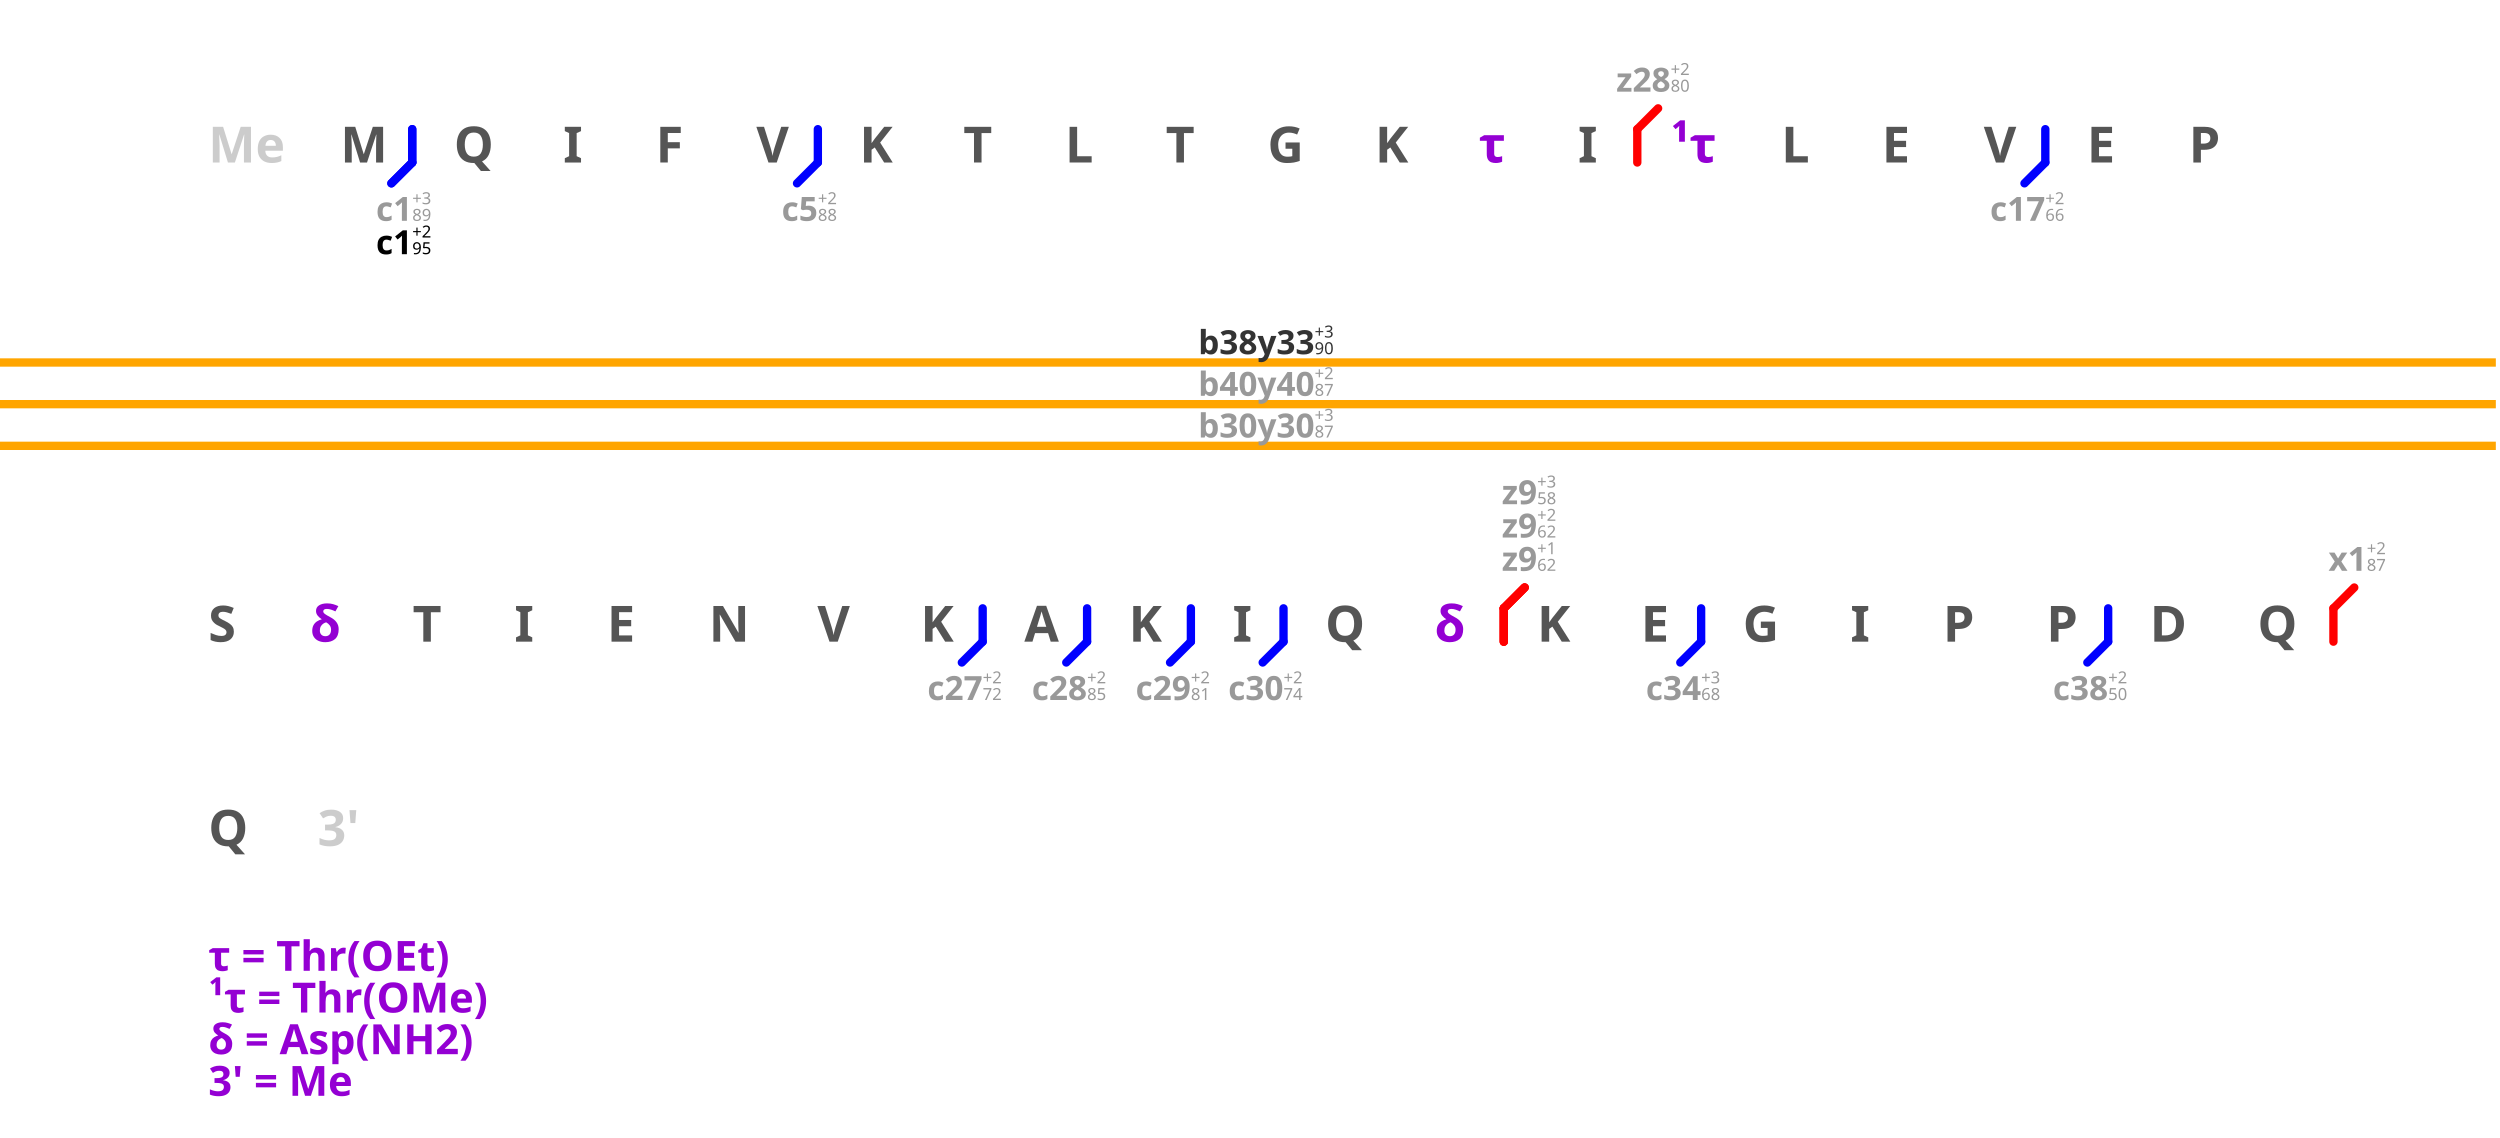
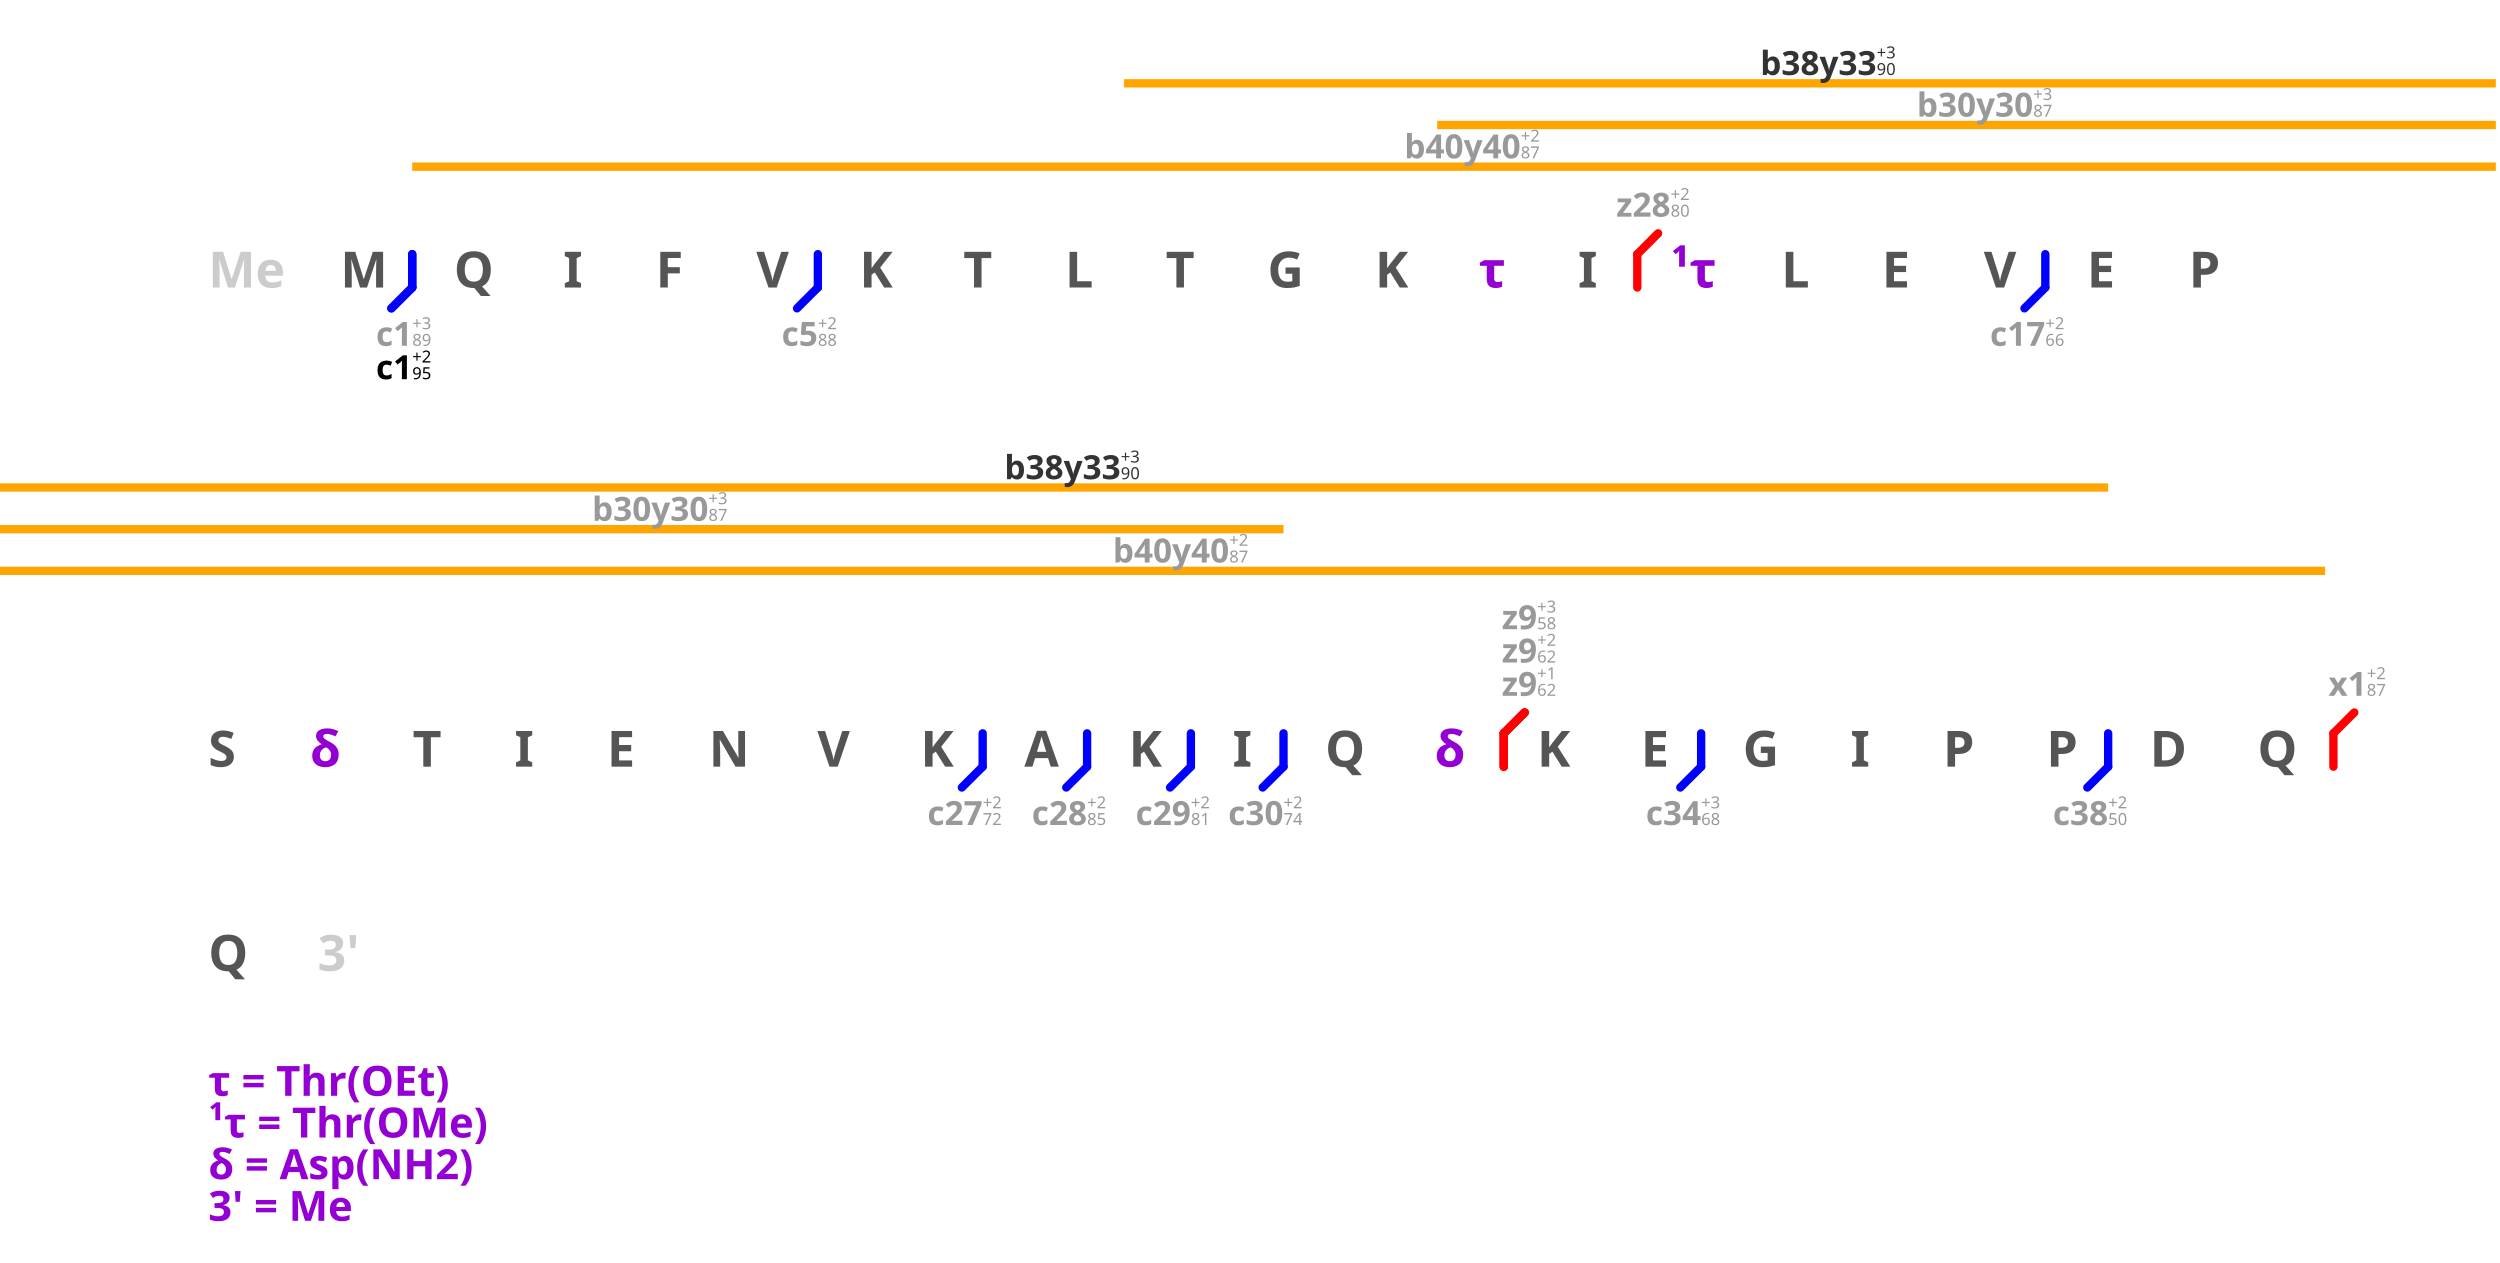
- <svg xmlns="http://www.w3.org/2000/svg" xmlns:ns1="http://svgjs.com/svgjs" version="1.1" width="600" height="273">
+ <svg xmlns="http://www.w3.org/2000/svg" xmlns:ns1="http://svgjs.com/svgjs" version="1.1" width="600" height="303">
  <style>
    .highlight {
        stroke: yellow;
        stroke-width: 5px;
        fill: red;
    }
    .highlightText {
        fill: red;
    }
    </style>
-   <text font-family="Verdana" font-size="12" font-weight="bold" fill="#cccccc" x="50" y="39" id="residue-undefined" ns1:data="{&quot;leading&quot;:&quot;1.3&quot;}">Me</text>
-   <text font-family="Verdana" font-size="12" font-weight="bold" fill="#555555" x="108.934" y="39" id="residue-2" ns1:data="{&quot;leading&quot;:&quot;1.3&quot;}">Q</text>
-   <text font-family="Verdana" font-size="12" font-weight="bold" fill="#555555" x="135.164" y="39" id="residue-3" ns1:data="{&quot;leading&quot;:&quot;1.3&quot;}">I</text>
-   <text font-family="Verdana" font-size="12" font-weight="bold" fill="#555555" x="157.395" y="39" id="residue-4" ns1:data="{&quot;leading&quot;:&quot;1.3&quot;}">F</text>
-   <text font-family="Verdana" font-size="12" font-weight="bold" fill="#555555" x="181.523" y="39" id="residue-5" ns1:data="{&quot;leading&quot;:&quot;1.3&quot;}">V</text>
-   <text font-family="Verdana" font-size="12" font-weight="bold" fill="#555555" x="206.285" y="39" id="residue-6" ns1:data="{&quot;leading&quot;:&quot;1.3&quot;}">K</text>
-   <text font-family="Verdana" font-size="12" font-weight="bold" fill="#555555" x="231.195" y="39" id="residue-7" ns1:data="{&quot;leading&quot;:&quot;1.3&quot;}">T</text>
-   <text font-family="Verdana" font-size="12" font-weight="bold" fill="#555555" x="255.621" y="39" id="residue-8" ns1:data="{&quot;leading&quot;:&quot;1.3&quot;}">L</text>
-   <text font-family="Verdana" font-size="12" font-weight="bold" fill="#555555" x="279.773" y="39" id="residue-9" ns1:data="{&quot;leading&quot;:&quot;1.3&quot;}">T</text>
-   <text font-family="Verdana" font-size="12" font-weight="bold" fill="#555555" x="304.199" y="39" id="residue-10" ns1:data="{&quot;leading&quot;:&quot;1.3&quot;}">G</text>
-   <text font-family="Verdana" font-size="12" font-weight="bold" fill="#555555" x="330.023" y="39" id="residue-11" ns1:data="{&quot;leading&quot;:&quot;1.3&quot;}">K</text>
-   <text font-family="Verdana" font-size="12" font-weight="bold" fill="darkviolet" x="354.934" y="39" id="residue-12" ns1:data="{&quot;leading&quot;:&quot;1.3&quot;}">τ</text>
-   <text font-family="Verdana" font-size="12" font-weight="bold" fill="#555555" x="378.719" y="39" id="residue-13" ns1:data="{&quot;leading&quot;:&quot;1.3&quot;}">I</text>
-   <text font-family="Verdana" font-size="12" font-weight="bold" fill="darkviolet" x="400.949" y="39" id="residue-14" ns1:data="{&quot;leading&quot;:&quot;1.3&quot;}">¹τ</text>
-   <text font-family="Verdana" font-size="12" font-weight="bold" fill="#555555" x="427.512" y="39" id="residue-15" ns1:data="{&quot;leading&quot;:&quot;1.3&quot;}">L</text>
-   <text font-family="Verdana" font-size="12" font-weight="bold" fill="#555555" x="451.664" y="39" id="residue-16" ns1:data="{&quot;leading&quot;:&quot;1.3&quot;}">E</text>
-   <text font-family="Verdana" font-size="12" font-weight="bold" fill="#555555" x="476.113" y="39" id="residue-17" ns1:data="{&quot;leading&quot;:&quot;1.3&quot;}">V</text>
-   <text font-family="Verdana" font-size="12" font-weight="bold" fill="#555555" x="500.875" y="39" id="residue-18" ns1:data="{&quot;leading&quot;:&quot;1.3&quot;}">E</text>
-   <text font-family="Verdana" font-size="12" font-weight="bold" fill="#555555" x="525.324" y="39" id="residue-19" ns1:data="{&quot;leading&quot;:&quot;1.3&quot;}">P</text>
-   <text font-family="Verdana" font-size="12" font-weight="bold" fill="#555555" x="81.711" y="39" id="residue-1" ns1:data="{&quot;leading&quot;:&quot;1.3&quot;}">M</text>
-   <line x1="196.285" y1="39" x2="196.285" y2="31" stroke-linecap="round" stroke-width="2" stroke="blue" />
-   <line x1="196.285" y1="39" x2="191.285" y2="44" stroke-linecap="round" stroke-width="2" stroke="blue" />
-   <text fill="#999999" font-family="Verdana" font-weight="bold" font-size="8" text-anchor="end" x="196.285" y="53" ns1:data="{&quot;leading&quot;:&quot;1.3&quot;}">c5</text>
-   <text fill="#999999" font-family="Verdana" font-size="4" x="196.285" y="49" ns1:data="{&quot;leading&quot;:&quot;1.3&quot;}">+2</text>
-   <text fill="#999999" font-family="Verdana" font-size="4" x="196.285" y="53" ns1:data="{&quot;leading&quot;:&quot;1.3&quot;}">88</text>
-   <line x1="392.949" y1="39" x2="392.949" y2="31" stroke-linecap="round" stroke-width="2" stroke="red" />
-   <line x1="392.949" y1="31" x2="397.949" y2="26" stroke-linecap="round" stroke-width="2" stroke="red" />
-   <text fill="#999999" font-family="Verdana" font-weight="bold" font-size="8" text-anchor="end" x="400.949" y="22" ns1:data="{&quot;leading&quot;:&quot;1.3&quot;}">z28</text>
-   <text fill="#999999" font-family="Verdana" font-size="4" x="400.949" y="18" ns1:data="{&quot;leading&quot;:&quot;1.3&quot;}">+2</text>
-   <text fill="#999999" font-family="Verdana" font-size="4" x="400.949" y="22" ns1:data="{&quot;leading&quot;:&quot;1.3&quot;}">80</text>
-   <line x1="490.875" y1="39" x2="490.875" y2="31" stroke-linecap="round" stroke-width="2" stroke="blue" />
-   <line x1="490.875" y1="39" x2="485.875" y2="44" stroke-linecap="round" stroke-width="2" stroke="blue" />
-   <text fill="#999999" font-family="Verdana" font-weight="bold" font-size="8" text-anchor="end" x="490.875" y="53" ns1:data="{&quot;leading&quot;:&quot;1.3&quot;}">c17</text>
-   <text fill="#999999" font-family="Verdana" font-size="4" x="490.875" y="49" ns1:data="{&quot;leading&quot;:&quot;1.3&quot;}">+2</text>
-   <text fill="#999999" font-family="Verdana" font-size="4" x="490.875" y="53" ns1:data="{&quot;leading&quot;:&quot;1.3&quot;}">66</text>
-   <line x1="98.934" y1="39" x2="98.934" y2="31" stroke-linecap="round" stroke-width="2" stroke="blue" />
-   <line x1="98.934" y1="39" x2="93.934" y2="44" stroke-linecap="round" stroke-width="2" stroke="blue" />
-   <text fill="#999999" font-family="Verdana" font-weight="bold" font-size="8" text-anchor="end" x="98.934" y="53" ns1:data="{&quot;leading&quot;:&quot;1.3&quot;}">c1</text>
-   <text fill="#999999" font-family="Verdana" font-size="4" x="98.934" y="49" ns1:data="{&quot;leading&quot;:&quot;1.3&quot;}">+3</text>
-   <text fill="#999999" font-family="Verdana" font-size="4" x="98.934" y="53" ns1:data="{&quot;leading&quot;:&quot;1.3&quot;}">89</text>
-   <line x1="98.934" y1="39" x2="98.934" y2="31" stroke-linecap="round" stroke-width="2" stroke="blue" />
-   <line x1="98.934" y1="39" x2="93.934" y2="44" stroke-linecap="round" stroke-width="2" stroke="blue" />
-   <text fill="black" font-family="Verdana" font-weight="bold" font-size="8" text-anchor="end" x="98.934" y="61" ns1:data="{&quot;leading&quot;:&quot;1.3&quot;}">c1</text>
-   <text fill="black" font-family="Verdana" font-size="4" x="98.934" y="57" ns1:data="{&quot;leading&quot;:&quot;1.3&quot;}">+2</text>
-   <text fill="black" font-family="Verdana" font-size="4" x="98.934" y="61" ns1:data="{&quot;leading&quot;:&quot;1.3&quot;}">95</text>
-   <line x1="0" y1="87" x2="599" y2="87" id="line9-38" stroke-width="2" stroke="orange" />
-   <text fill="#333333" font-family="Verdana" font-weight="bold" font-size="8" text-anchor="end" x="315.5" y="85" ns1:data="{&quot;leading&quot;:&quot;1.3&quot;}">b38y33</text>
-   <text fill="#333333" font-family="Verdana" font-size="4" x="315.5" y="81" ns1:data="{&quot;leading&quot;:&quot;1.3&quot;}">+3</text>
-   <text fill="#333333" font-family="Verdana" font-size="4" x="315.5" y="85" ns1:data="{&quot;leading&quot;:&quot;1.3&quot;}">90</text>
-   <line x1="0" y1="97" x2="599" y2="97" id="line2-40" stroke-width="2" stroke="orange" />
-   <text fill="#999999" font-family="Verdana" font-weight="bold" font-size="8" text-anchor="end" x="315.5" y="95" ns1:data="{&quot;leading&quot;:&quot;1.3&quot;}">b40y40</text>
-   <text fill="#999999" font-family="Verdana" font-size="4" x="315.5" y="91" ns1:data="{&quot;leading&quot;:&quot;1.3&quot;}">+2</text>
-   <text fill="#999999" font-family="Verdana" font-size="4" x="315.5" y="95" ns1:data="{&quot;leading&quot;:&quot;1.3&quot;}">87</text>
-   <line x1="0" y1="107" x2="599" y2="107" id="line12-30" stroke-width="2" stroke="orange" />
-   <text fill="#999999" font-family="Verdana" font-weight="bold" font-size="8" text-anchor="end" x="315.5" y="105" ns1:data="{&quot;leading&quot;:&quot;1.3&quot;}">b30y30</text>
-   <text fill="#999999" font-family="Verdana" font-size="4" x="315.5" y="101" ns1:data="{&quot;leading&quot;:&quot;1.3&quot;}">+3</text>
-   <text fill="#999999" font-family="Verdana" font-size="4" x="315.5" y="105" ns1:data="{&quot;leading&quot;:&quot;1.3&quot;}">87</text>
-   <text font-family="Verdana" font-size="12" font-weight="bold" fill="#555555" x="50" y="154" id="residue-20" ns1:data="{&quot;leading&quot;:&quot;1.3&quot;}">S</text>
-   <text font-family="Verdana" font-size="12" font-weight="bold" fill="#555555" x="99.031" y="154" id="residue-22" ns1:data="{&quot;leading&quot;:&quot;1.3&quot;}">T</text>
-   <text font-family="Verdana" font-size="12" font-weight="bold" fill="#555555" x="123.457" y="154" id="residue-23" ns1:data="{&quot;leading&quot;:&quot;1.3&quot;}">I</text>
-   <text font-family="Verdana" font-size="12" font-weight="bold" fill="#555555" x="145.688" y="154" id="residue-24" ns1:data="{&quot;leading&quot;:&quot;1.3&quot;}">E</text>
-   <text font-family="Verdana" font-size="12" font-weight="bold" fill="#555555" x="170.137" y="154" id="residue-25" ns1:data="{&quot;leading&quot;:&quot;1.3&quot;}">N</text>
-   <text font-family="Verdana" font-size="12" font-weight="bold" fill="#555555" x="196.168" y="154" id="residue-26" ns1:data="{&quot;leading&quot;:&quot;1.3&quot;}">V</text>
-   <text font-family="Verdana" font-size="12" font-weight="bold" fill="#555555" x="220.93" y="154" id="residue-27" ns1:data="{&quot;leading&quot;:&quot;1.3&quot;}">K</text>
-   <text font-family="Verdana" font-size="12" font-weight="bold" fill="#555555" x="245.84" y="154" id="residue-28" ns1:data="{&quot;leading&quot;:&quot;1.3&quot;}">A</text>
-   <text font-family="Verdana" font-size="12" font-weight="bold" fill="#555555" x="270.902" y="154" id="residue-29" ns1:data="{&quot;leading&quot;:&quot;1.3&quot;}">K</text>
-   <text font-family="Verdana" font-size="12" font-weight="bold" fill="#555555" x="295.812" y="154" id="residue-30" ns1:data="{&quot;leading&quot;:&quot;1.3&quot;}">I</text>
-   <text font-family="Verdana" font-size="12" font-weight="bold" fill="#555555" x="318.043" y="154" id="residue-31" ns1:data="{&quot;leading&quot;:&quot;1.3&quot;}">Q</text>
-   <text font-family="Verdana" font-size="12" font-weight="bold" fill="darkviolet" x="344.273" y="154" id="residue-32" ns1:data="{&quot;leading&quot;:&quot;1.3&quot;}">δ</text>
-   <text font-family="Verdana" font-size="12" font-weight="bold" fill="#555555" x="368.914" y="154" id="residue-33" ns1:data="{&quot;leading&quot;:&quot;1.3&quot;}">K</text>
-   <text font-family="Verdana" font-size="12" font-weight="bold" fill="#555555" x="393.824" y="154" id="residue-34" ns1:data="{&quot;leading&quot;:&quot;1.3&quot;}">E</text>
-   <text font-family="Verdana" font-size="12" font-weight="bold" fill="#555555" x="418.273" y="154" id="residue-35" ns1:data="{&quot;leading&quot;:&quot;1.3&quot;}">G</text>
-   <text font-family="Verdana" font-size="12" font-weight="bold" fill="#555555" x="444.098" y="154" id="residue-36" ns1:data="{&quot;leading&quot;:&quot;1.3&quot;}">I</text>
-   <text font-family="Verdana" font-size="12" font-weight="bold" fill="#555555" x="466.328" y="154" id="residue-37" ns1:data="{&quot;leading&quot;:&quot;1.3&quot;}">P</text>
-   <text font-family="Verdana" font-size="12" font-weight="bold" fill="#555555" x="491.145" y="154" id="residue-38" ns1:data="{&quot;leading&quot;:&quot;1.3&quot;}">P</text>
-   <text font-family="Verdana" font-size="12" font-weight="bold" fill="#555555" x="515.961" y="154" id="residue-39" ns1:data="{&quot;leading&quot;:&quot;1.3&quot;}">D</text>
-   <text font-family="Verdana" font-size="12" font-weight="bold" fill="#555555" x="541.793" y="154" id="residue-40" ns1:data="{&quot;leading&quot;:&quot;1.3&quot;}">Q</text>
-   <text font-family="Verdana" font-size="12" font-weight="bold" fill="darkviolet" x="74.391" y="154" id="residue-21" ns1:data="{&quot;leading&quot;:&quot;1.3&quot;}">δ</text>
-   <line x1="235.84" y1="154" x2="235.84" y2="146" stroke-linecap="round" stroke-width="2" stroke="blue" />
-   <line x1="235.84" y1="154" x2="230.84" y2="159" stroke-linecap="round" stroke-width="2" stroke="blue" />
-   <text fill="#999999" font-family="Verdana" font-weight="bold" font-size="8" text-anchor="end" x="235.84" y="168" ns1:data="{&quot;leading&quot;:&quot;1.3&quot;}">c27</text>
-   <text fill="#999999" font-family="Verdana" font-size="4" x="235.84" y="164" ns1:data="{&quot;leading&quot;:&quot;1.3&quot;}">+2</text>
-   <text fill="#999999" font-family="Verdana" font-size="4" x="235.84" y="168" ns1:data="{&quot;leading&quot;:&quot;1.3&quot;}">72</text>
-   <line x1="260.902" y1="154" x2="260.902" y2="146" stroke-linecap="round" stroke-width="2" stroke="blue" />
-   <line x1="260.902" y1="154" x2="255.902" y2="159" stroke-linecap="round" stroke-width="2" stroke="blue" />
-   <text fill="#999999" font-family="Verdana" font-weight="bold" font-size="8" text-anchor="end" x="260.902" y="168" ns1:data="{&quot;leading&quot;:&quot;1.3&quot;}">c28</text>
-   <text fill="#999999" font-family="Verdana" font-size="4" x="260.902" y="164" ns1:data="{&quot;leading&quot;:&quot;1.3&quot;}">+2</text>
-   <text fill="#999999" font-family="Verdana" font-size="4" x="260.902" y="168" ns1:data="{&quot;leading&quot;:&quot;1.3&quot;}">85</text>
-   <line x1="285.812" y1="154" x2="285.812" y2="146" stroke-linecap="round" stroke-width="2" stroke="blue" />
-   <line x1="285.812" y1="154" x2="280.812" y2="159" stroke-linecap="round" stroke-width="2" stroke="blue" />
-   <text fill="#999999" font-family="Verdana" font-weight="bold" font-size="8" text-anchor="end" x="285.812" y="168" ns1:data="{&quot;leading&quot;:&quot;1.3&quot;}">c29</text>
-   <text fill="#999999" font-family="Verdana" font-size="4" x="285.812" y="164" ns1:data="{&quot;leading&quot;:&quot;1.3&quot;}">+2</text>
-   <text fill="#999999" font-family="Verdana" font-size="4" x="285.812" y="168" ns1:data="{&quot;leading&quot;:&quot;1.3&quot;}">81</text>
-   <line x1="308.043" y1="154" x2="308.043" y2="146" stroke-linecap="round" stroke-width="2" stroke="blue" />
-   <line x1="308.043" y1="154" x2="303.043" y2="159" stroke-linecap="round" stroke-width="2" stroke="blue" />
-   <text fill="#999999" font-family="Verdana" font-weight="bold" font-size="8" text-anchor="end" x="308.043" y="168" ns1:data="{&quot;leading&quot;:&quot;1.3&quot;}">c30</text>
-   <text fill="#999999" font-family="Verdana" font-size="4" x="308.043" y="164" ns1:data="{&quot;leading&quot;:&quot;1.3&quot;}">+2</text>
-   <text fill="#999999" font-family="Verdana" font-size="4" x="308.043" y="168" ns1:data="{&quot;leading&quot;:&quot;1.3&quot;}">74</text>
-   <line x1="360.914" y1="154" x2="360.914" y2="146" stroke-linecap="round" stroke-width="2" stroke="red" />
-   <line x1="360.914" y1="146" x2="365.914" y2="141" stroke-linecap="round" stroke-width="2" stroke="red" />
-   <text fill="#999999" font-family="Verdana" font-weight="bold" font-size="8" text-anchor="end" x="368.914" y="137" ns1:data="{&quot;leading&quot;:&quot;1.3&quot;}">z9</text>
-   <text fill="#999999" font-family="Verdana" font-size="4" x="368.914" y="133" ns1:data="{&quot;leading&quot;:&quot;1.3&quot;}">+1</text>
-   <text fill="#999999" font-family="Verdana" font-size="4" x="368.914" y="137" ns1:data="{&quot;leading&quot;:&quot;1.3&quot;}">62</text>
-   <line x1="360.914" y1="154" x2="360.914" y2="146" stroke-linecap="round" stroke-width="2" stroke="red" />
-   <line x1="360.914" y1="146" x2="365.914" y2="141" stroke-linecap="round" stroke-width="2" stroke="red" />
-   <text fill="#999999" font-family="Verdana" font-weight="bold" font-size="8" text-anchor="end" x="368.914" y="129" ns1:data="{&quot;leading&quot;:&quot;1.3&quot;}">z9</text>
-   <text fill="#999999" font-family="Verdana" font-size="4" x="368.914" y="125" ns1:data="{&quot;leading&quot;:&quot;1.3&quot;}">+2</text>
-   <text fill="#999999" font-family="Verdana" font-size="4" x="368.914" y="129" ns1:data="{&quot;leading&quot;:&quot;1.3&quot;}">62</text>
-   <line x1="360.914" y1="154" x2="360.914" y2="146" stroke-linecap="round" stroke-width="2" stroke="red" />
-   <line x1="360.914" y1="146" x2="365.914" y2="141" stroke-linecap="round" stroke-width="2" stroke="red" />
-   <text fill="#999999" font-family="Verdana" font-weight="bold" font-size="8" text-anchor="end" x="368.914" y="121" ns1:data="{&quot;leading&quot;:&quot;1.3&quot;}">z9</text>
-   <text fill="#999999" font-family="Verdana" font-size="4" x="368.914" y="117" ns1:data="{&quot;leading&quot;:&quot;1.3&quot;}">+3</text>
-   <text fill="#999999" font-family="Verdana" font-size="4" x="368.914" y="121" ns1:data="{&quot;leading&quot;:&quot;1.3&quot;}">58</text>
-   <line x1="408.273" y1="154" x2="408.273" y2="146" stroke-linecap="round" stroke-width="2" stroke="blue" />
-   <line x1="408.273" y1="154" x2="403.273" y2="159" stroke-linecap="round" stroke-width="2" stroke="blue" />
-   <text fill="#999999" font-family="Verdana" font-weight="bold" font-size="8" text-anchor="end" x="408.273" y="168" ns1:data="{&quot;leading&quot;:&quot;1.3&quot;}">c34</text>
-   <text fill="#999999" font-family="Verdana" font-size="4" x="408.273" y="164" ns1:data="{&quot;leading&quot;:&quot;1.3&quot;}">+3</text>
-   <text fill="#999999" font-family="Verdana" font-size="4" x="408.273" y="168" ns1:data="{&quot;leading&quot;:&quot;1.3&quot;}">68</text>
-   <line x1="505.961" y1="154" x2="505.961" y2="146" stroke-linecap="round" stroke-width="2" stroke="blue" />
-   <line x1="505.961" y1="154" x2="500.961" y2="159" stroke-linecap="round" stroke-width="2" stroke="blue" />
-   <text fill="#999999" font-family="Verdana" font-weight="bold" font-size="8" text-anchor="end" x="505.961" y="168" ns1:data="{&quot;leading&quot;:&quot;1.3&quot;}">c38</text>
-   <text fill="#999999" font-family="Verdana" font-size="4" x="505.961" y="164" ns1:data="{&quot;leading&quot;:&quot;1.3&quot;}">+2</text>
-   <text fill="#999999" font-family="Verdana" font-size="4" x="505.961" y="168" ns1:data="{&quot;leading&quot;:&quot;1.3&quot;}">50</text>
-   <line x1="560.023" y1="154" x2="560.023" y2="146" stroke-linecap="round" stroke-width="2" stroke="red" />
-   <line x1="560.023" y1="146" x2="565.023" y2="141" stroke-linecap="round" stroke-width="2" stroke="red" />
-   <text fill="#999999" font-family="Verdana" font-weight="bold" font-size="8" text-anchor="end" x="568.023" y="137" ns1:data="{&quot;leading&quot;:&quot;1.3&quot;}">x1</text>
-   <text fill="#999999" font-family="Verdana" font-size="4" x="568.023" y="133" ns1:data="{&quot;leading&quot;:&quot;1.3&quot;}">+2</text>
-   <text fill="#999999" font-family="Verdana" font-size="4" x="568.023" y="137" ns1:data="{&quot;leading&quot;:&quot;1.3&quot;}">87</text>
-   <text font-family="Verdana" font-size="12" font-weight="bold" fill="#cccccc" x="76.23" y="203" id="residue-undefined" ns1:data="{&quot;leading&quot;:&quot;1.3&quot;}">3'</text>
-   <text font-family="Verdana" font-size="12" font-weight="bold" fill="#555555" x="50" y="203" id="residue-41" ns1:data="{&quot;leading&quot;:&quot;1.3&quot;}">Q</text>
-   <text fill="darkviolet" font-family="Verdana" font-weight="bold" font-size="10" x="50" y="233" ns1:data="{&quot;leading&quot;:&quot;1.3&quot;}">τ = Thr(OEt)</text>
-   <text fill="darkviolet" font-family="Verdana" font-weight="bold" font-size="10" x="50" y="243" ns1:data="{&quot;leading&quot;:&quot;1.3&quot;}">¹τ = Thr(OMe)</text>
-   <text fill="darkviolet" font-family="Verdana" font-weight="bold" font-size="10" x="50" y="253" ns1:data="{&quot;leading&quot;:&quot;1.3&quot;}">δ = Asp(NH2)</text>
-   <text fill="darkviolet" font-family="Verdana" font-weight="bold" font-size="10" x="50" y="263" ns1:data="{&quot;leading&quot;:&quot;1.3&quot;}">3' = Me</text>
+   <line x1="269.773" y1="20" x2="599" y2="20" id="line9-38" stroke-width="2" stroke="orange" />
+   <text fill="#333333" font-family="Verdana" font-weight="bold" font-size="8" text-anchor="end" x="450.387" y="18" ns1:data="{&quot;leading&quot;:&quot;1.3&quot;}">b38y33</text>
+   <text fill="#333333" font-family="Verdana" font-size="4" x="450.387" y="14" ns1:data="{&quot;leading&quot;:&quot;1.3&quot;}">+3</text>
+   <text fill="#333333" font-family="Verdana" font-size="4" x="450.387" y="18" ns1:data="{&quot;leading&quot;:&quot;1.3&quot;}">90</text>
+   <line x1="344.934" y1="30" x2="599" y2="30" id="line12-30" stroke-width="2" stroke="orange" />
+   <text fill="#999999" font-family="Verdana" font-weight="bold" font-size="8" text-anchor="end" x="487.967" y="28" ns1:data="{&quot;leading&quot;:&quot;1.3&quot;}">b30y30</text>
+   <text fill="#999999" font-family="Verdana" font-size="4" x="487.967" y="24" ns1:data="{&quot;leading&quot;:&quot;1.3&quot;}">+3</text>
+   <text fill="#999999" font-family="Verdana" font-size="4" x="487.967" y="28" ns1:data="{&quot;leading&quot;:&quot;1.3&quot;}">87</text>
+   <line x1="98.934" y1="40" x2="599" y2="40" id="line2-40" stroke-width="2" stroke="orange" />
+   <text fill="#999999" font-family="Verdana" font-weight="bold" font-size="8" text-anchor="end" x="364.967" y="38" ns1:data="{&quot;leading&quot;:&quot;1.3&quot;}">b40y40</text>
+   <text fill="#999999" font-family="Verdana" font-size="4" x="364.967" y="34" ns1:data="{&quot;leading&quot;:&quot;1.3&quot;}">+2</text>
+   <text fill="#999999" font-family="Verdana" font-size="4" x="364.967" y="38" ns1:data="{&quot;leading&quot;:&quot;1.3&quot;}">87</text>
+   <text font-family="Verdana" font-size="12" font-weight="bold" fill="#cccccc" x="50" y="69" id="residue-undefined" ns1:data="{&quot;leading&quot;:&quot;1.3&quot;}">Me</text>
+   <text font-family="Verdana" font-size="12" font-weight="bold" fill="#555555" x="81.711" y="69" id="residue-1" ns1:data="{&quot;leading&quot;:&quot;1.3&quot;}">M</text>
+   <text font-family="Verdana" font-size="12" font-weight="bold" fill="#555555" x="108.934" y="69" id="residue-2" ns1:data="{&quot;leading&quot;:&quot;1.3&quot;}">Q</text>
+   <text font-family="Verdana" font-size="12" font-weight="bold" fill="#555555" x="135.164" y="69" id="residue-3" ns1:data="{&quot;leading&quot;:&quot;1.3&quot;}">I</text>
+   <text font-family="Verdana" font-size="12" font-weight="bold" fill="#555555" x="157.395" y="69" id="residue-4" ns1:data="{&quot;leading&quot;:&quot;1.3&quot;}">F</text>
+   <text font-family="Verdana" font-size="12" font-weight="bold" fill="#555555" x="181.523" y="69" id="residue-5" ns1:data="{&quot;leading&quot;:&quot;1.3&quot;}">V</text>
+   <text font-family="Verdana" font-size="12" font-weight="bold" fill="#555555" x="206.285" y="69" id="residue-6" ns1:data="{&quot;leading&quot;:&quot;1.3&quot;}">K</text>
+   <text font-family="Verdana" font-size="12" font-weight="bold" fill="#555555" x="231.195" y="69" id="residue-7" ns1:data="{&quot;leading&quot;:&quot;1.3&quot;}">T</text>
+   <text font-family="Verdana" font-size="12" font-weight="bold" fill="#555555" x="255.621" y="69" id="residue-8" ns1:data="{&quot;leading&quot;:&quot;1.3&quot;}">L</text>
+   <text font-family="Verdana" font-size="12" font-weight="bold" fill="#555555" x="279.773" y="69" id="residue-9" ns1:data="{&quot;leading&quot;:&quot;1.3&quot;}">T</text>
+   <text font-family="Verdana" font-size="12" font-weight="bold" fill="#555555" x="304.199" y="69" id="residue-10" ns1:data="{&quot;leading&quot;:&quot;1.3&quot;}">G</text>
+   <text font-family="Verdana" font-size="12" font-weight="bold" fill="#555555" x="330.023" y="69" id="residue-11" ns1:data="{&quot;leading&quot;:&quot;1.3&quot;}">K</text>
+   <text font-family="Verdana" font-size="12" font-weight="bold" fill="darkviolet" x="354.934" y="69" id="residue-12" ns1:data="{&quot;leading&quot;:&quot;1.3&quot;}">τ</text>
+   <text font-family="Verdana" font-size="12" font-weight="bold" fill="#555555" x="378.719" y="69" id="residue-13" ns1:data="{&quot;leading&quot;:&quot;1.3&quot;}">I</text>
+   <text font-family="Verdana" font-size="12" font-weight="bold" fill="darkviolet" x="400.949" y="69" id="residue-14" ns1:data="{&quot;leading&quot;:&quot;1.3&quot;}">¹τ</text>
+   <text font-family="Verdana" font-size="12" font-weight="bold" fill="#555555" x="427.512" y="69" id="residue-15" ns1:data="{&quot;leading&quot;:&quot;1.3&quot;}">L</text>
+   <text font-family="Verdana" font-size="12" font-weight="bold" fill="#555555" x="451.664" y="69" id="residue-16" ns1:data="{&quot;leading&quot;:&quot;1.3&quot;}">E</text>
+   <text font-family="Verdana" font-size="12" font-weight="bold" fill="#555555" x="476.113" y="69" id="residue-17" ns1:data="{&quot;leading&quot;:&quot;1.3&quot;}">V</text>
+   <text font-family="Verdana" font-size="12" font-weight="bold" fill="#555555" x="500.875" y="69" id="residue-18" ns1:data="{&quot;leading&quot;:&quot;1.3&quot;}">E</text>
+   <text font-family="Verdana" font-size="12" font-weight="bold" fill="#555555" x="525.324" y="69" id="residue-19" ns1:data="{&quot;leading&quot;:&quot;1.3&quot;}">P</text>
+   <line x1="98.934" y1="69" x2="98.934" y2="61" stroke-linecap="round" stroke-width="2" stroke="blue" />
+   <line x1="98.934" y1="69" x2="93.934" y2="74" stroke-linecap="round" stroke-width="2" stroke="blue" />
+   <text fill="#999999" font-family="Verdana" font-weight="bold" font-size="8" text-anchor="end" x="98.934" y="83" ns1:data="{&quot;leading&quot;:&quot;1.3&quot;}">c1</text>
+   <text fill="#999999" font-family="Verdana" font-size="4" x="98.934" y="79" ns1:data="{&quot;leading&quot;:&quot;1.3&quot;}">+3</text>
+   <text fill="#999999" font-family="Verdana" font-size="4" x="98.934" y="83" ns1:data="{&quot;leading&quot;:&quot;1.3&quot;}">89</text>
+   <line x1="98.934" y1="69" x2="98.934" y2="61" stroke-linecap="round" stroke-width="2" stroke="blue" />
+   <line x1="98.934" y1="69" x2="93.934" y2="74" stroke-linecap="round" stroke-width="2" stroke="blue" />
+   <text fill="black" font-family="Verdana" font-weight="bold" font-size="8" text-anchor="end" x="98.934" y="91" ns1:data="{&quot;leading&quot;:&quot;1.3&quot;}">c1</text>
+   <text fill="black" font-family="Verdana" font-size="4" x="98.934" y="87" ns1:data="{&quot;leading&quot;:&quot;1.3&quot;}">+2</text>
+   <text fill="black" font-family="Verdana" font-size="4" x="98.934" y="91" ns1:data="{&quot;leading&quot;:&quot;1.3&quot;}">95</text>
+   <line x1="196.285" y1="69" x2="196.285" y2="61" stroke-linecap="round" stroke-width="2" stroke="blue" />
+   <line x1="196.285" y1="69" x2="191.285" y2="74" stroke-linecap="round" stroke-width="2" stroke="blue" />
+   <text fill="#999999" font-family="Verdana" font-weight="bold" font-size="8" text-anchor="end" x="196.285" y="83" ns1:data="{&quot;leading&quot;:&quot;1.3&quot;}">c5</text>
+   <text fill="#999999" font-family="Verdana" font-size="4" x="196.285" y="79" ns1:data="{&quot;leading&quot;:&quot;1.3&quot;}">+2</text>
+   <text fill="#999999" font-family="Verdana" font-size="4" x="196.285" y="83" ns1:data="{&quot;leading&quot;:&quot;1.3&quot;}">88</text>
+   <line x1="392.949" y1="69" x2="392.949" y2="61" stroke-linecap="round" stroke-width="2" stroke="red" />
+   <line x1="392.949" y1="61" x2="397.949" y2="56" stroke-linecap="round" stroke-width="2" stroke="red" />
+   <text fill="#999999" font-family="Verdana" font-weight="bold" font-size="8" text-anchor="end" x="400.949" y="52" ns1:data="{&quot;leading&quot;:&quot;1.3&quot;}">z28</text>
+   <text fill="#999999" font-family="Verdana" font-size="4" x="400.949" y="48" ns1:data="{&quot;leading&quot;:&quot;1.3&quot;}">+2</text>
+   <text fill="#999999" font-family="Verdana" font-size="4" x="400.949" y="52" ns1:data="{&quot;leading&quot;:&quot;1.3&quot;}">80</text>
+   <line x1="490.875" y1="69" x2="490.875" y2="61" stroke-linecap="round" stroke-width="2" stroke="blue" />
+   <line x1="490.875" y1="69" x2="485.875" y2="74" stroke-linecap="round" stroke-width="2" stroke="blue" />
+   <text fill="#999999" font-family="Verdana" font-weight="bold" font-size="8" text-anchor="end" x="490.875" y="83" ns1:data="{&quot;leading&quot;:&quot;1.3&quot;}">c17</text>
+   <text fill="#999999" font-family="Verdana" font-size="4" x="490.875" y="79" ns1:data="{&quot;leading&quot;:&quot;1.3&quot;}">+2</text>
+   <text fill="#999999" font-family="Verdana" font-size="4" x="490.875" y="83" ns1:data="{&quot;leading&quot;:&quot;1.3&quot;}">66</text>
+   <line x1="0" y1="117" x2="505.961" y2="117" id="line9-38" stroke-width="2" stroke="orange" />
+   <text fill="#333333" font-family="Verdana" font-weight="bold" font-size="8" text-anchor="end" x="268.98" y="115" ns1:data="{&quot;leading&quot;:&quot;1.3&quot;}">b38y33</text>
+   <text fill="#333333" font-family="Verdana" font-size="4" x="268.98" y="111" ns1:data="{&quot;leading&quot;:&quot;1.3&quot;}">+3</text>
+   <text fill="#333333" font-family="Verdana" font-size="4" x="268.98" y="115" ns1:data="{&quot;leading&quot;:&quot;1.3&quot;}">90</text>
+   <line x1="0" y1="127" x2="308.043" y2="127" id="line12-30" stroke-width="2" stroke="orange" />
+   <text fill="#999999" font-family="Verdana" font-weight="bold" font-size="8" text-anchor="end" x="170.021" y="125" ns1:data="{&quot;leading&quot;:&quot;1.3&quot;}">b30y30</text>
+   <text fill="#999999" font-family="Verdana" font-size="4" x="170.021" y="121" ns1:data="{&quot;leading&quot;:&quot;1.3&quot;}">+3</text>
+   <text fill="#999999" font-family="Verdana" font-size="4" x="170.021" y="125" ns1:data="{&quot;leading&quot;:&quot;1.3&quot;}">87</text>
+   <line x1="0" y1="137" x2="558.023" y2="137" id="line2-40" stroke-width="2" stroke="orange" />
+   <text fill="#999999" font-family="Verdana" font-weight="bold" font-size="8" text-anchor="end" x="295.012" y="135" ns1:data="{&quot;leading&quot;:&quot;1.3&quot;}">b40y40</text>
+   <text fill="#999999" font-family="Verdana" font-size="4" x="295.012" y="131" ns1:data="{&quot;leading&quot;:&quot;1.3&quot;}">+2</text>
+   <text fill="#999999" font-family="Verdana" font-size="4" x="295.012" y="135" ns1:data="{&quot;leading&quot;:&quot;1.3&quot;}">87</text>
+   <text font-family="Verdana" font-size="12" font-weight="bold" fill="#555555" x="50" y="184" id="residue-20" ns1:data="{&quot;leading&quot;:&quot;1.3&quot;}">S</text>
+   <text font-family="Verdana" font-size="12" font-weight="bold" fill="darkviolet" x="74.391" y="184" id="residue-21" ns1:data="{&quot;leading&quot;:&quot;1.3&quot;}">δ</text>
+   <text font-family="Verdana" font-size="12" font-weight="bold" fill="#555555" x="99.031" y="184" id="residue-22" ns1:data="{&quot;leading&quot;:&quot;1.3&quot;}">T</text>
+   <text font-family="Verdana" font-size="12" font-weight="bold" fill="#555555" x="123.457" y="184" id="residue-23" ns1:data="{&quot;leading&quot;:&quot;1.3&quot;}">I</text>
+   <text font-family="Verdana" font-size="12" font-weight="bold" fill="#555555" x="145.688" y="184" id="residue-24" ns1:data="{&quot;leading&quot;:&quot;1.3&quot;}">E</text>
+   <text font-family="Verdana" font-size="12" font-weight="bold" fill="#555555" x="170.137" y="184" id="residue-25" ns1:data="{&quot;leading&quot;:&quot;1.3&quot;}">N</text>
+   <text font-family="Verdana" font-size="12" font-weight="bold" fill="#555555" x="196.168" y="184" id="residue-26" ns1:data="{&quot;leading&quot;:&quot;1.3&quot;}">V</text>
+   <text font-family="Verdana" font-size="12" font-weight="bold" fill="#555555" x="220.93" y="184" id="residue-27" ns1:data="{&quot;leading&quot;:&quot;1.3&quot;}">K</text>
+   <text font-family="Verdana" font-size="12" font-weight="bold" fill="#555555" x="245.84" y="184" id="residue-28" ns1:data="{&quot;leading&quot;:&quot;1.3&quot;}">A</text>
+   <text font-family="Verdana" font-size="12" font-weight="bold" fill="#555555" x="270.902" y="184" id="residue-29" ns1:data="{&quot;leading&quot;:&quot;1.3&quot;}">K</text>
+   <text font-family="Verdana" font-size="12" font-weight="bold" fill="#555555" x="295.812" y="184" id="residue-30" ns1:data="{&quot;leading&quot;:&quot;1.3&quot;}">I</text>
+   <text font-family="Verdana" font-size="12" font-weight="bold" fill="#555555" x="318.043" y="184" id="residue-31" ns1:data="{&quot;leading&quot;:&quot;1.3&quot;}">Q</text>
+   <text font-family="Verdana" font-size="12" font-weight="bold" fill="darkviolet" x="344.273" y="184" id="residue-32" ns1:data="{&quot;leading&quot;:&quot;1.3&quot;}">δ</text>
+   <text font-family="Verdana" font-size="12" font-weight="bold" fill="#555555" x="368.914" y="184" id="residue-33" ns1:data="{&quot;leading&quot;:&quot;1.3&quot;}">K</text>
+   <text font-family="Verdana" font-size="12" font-weight="bold" fill="#555555" x="393.824" y="184" id="residue-34" ns1:data="{&quot;leading&quot;:&quot;1.3&quot;}">E</text>
+   <text font-family="Verdana" font-size="12" font-weight="bold" fill="#555555" x="418.273" y="184" id="residue-35" ns1:data="{&quot;leading&quot;:&quot;1.3&quot;}">G</text>
+   <text font-family="Verdana" font-size="12" font-weight="bold" fill="#555555" x="444.098" y="184" id="residue-36" ns1:data="{&quot;leading&quot;:&quot;1.3&quot;}">I</text>
+   <text font-family="Verdana" font-size="12" font-weight="bold" fill="#555555" x="466.328" y="184" id="residue-37" ns1:data="{&quot;leading&quot;:&quot;1.3&quot;}">P</text>
+   <text font-family="Verdana" font-size="12" font-weight="bold" fill="#555555" x="491.145" y="184" id="residue-38" ns1:data="{&quot;leading&quot;:&quot;1.3&quot;}">P</text>
+   <text font-family="Verdana" font-size="12" font-weight="bold" fill="#555555" x="515.961" y="184" id="residue-39" ns1:data="{&quot;leading&quot;:&quot;1.3&quot;}">D</text>
+   <text font-family="Verdana" font-size="12" font-weight="bold" fill="#555555" x="541.793" y="184" id="residue-40" ns1:data="{&quot;leading&quot;:&quot;1.3&quot;}">Q</text>
+   <line x1="235.84" y1="184" x2="235.84" y2="176" stroke-linecap="round" stroke-width="2" stroke="blue" />
+   <line x1="235.84" y1="184" x2="230.84" y2="189" stroke-linecap="round" stroke-width="2" stroke="blue" />
+   <text fill="#999999" font-family="Verdana" font-weight="bold" font-size="8" text-anchor="end" x="235.84" y="198" ns1:data="{&quot;leading&quot;:&quot;1.3&quot;}">c27</text>
+   <text fill="#999999" font-family="Verdana" font-size="4" x="235.84" y="194" ns1:data="{&quot;leading&quot;:&quot;1.3&quot;}">+2</text>
+   <text fill="#999999" font-family="Verdana" font-size="4" x="235.84" y="198" ns1:data="{&quot;leading&quot;:&quot;1.3&quot;}">72</text>
+   <line x1="260.902" y1="184" x2="260.902" y2="176" stroke-linecap="round" stroke-width="2" stroke="blue" />
+   <line x1="260.902" y1="184" x2="255.902" y2="189" stroke-linecap="round" stroke-width="2" stroke="blue" />
+   <text fill="#999999" font-family="Verdana" font-weight="bold" font-size="8" text-anchor="end" x="260.902" y="198" ns1:data="{&quot;leading&quot;:&quot;1.3&quot;}">c28</text>
+   <text fill="#999999" font-family="Verdana" font-size="4" x="260.902" y="194" ns1:data="{&quot;leading&quot;:&quot;1.3&quot;}">+2</text>
+   <text fill="#999999" font-family="Verdana" font-size="4" x="260.902" y="198" ns1:data="{&quot;leading&quot;:&quot;1.3&quot;}">85</text>
+   <line x1="285.812" y1="184" x2="285.812" y2="176" stroke-linecap="round" stroke-width="2" stroke="blue" />
+   <line x1="285.812" y1="184" x2="280.812" y2="189" stroke-linecap="round" stroke-width="2" stroke="blue" />
+   <text fill="#999999" font-family="Verdana" font-weight="bold" font-size="8" text-anchor="end" x="285.812" y="198" ns1:data="{&quot;leading&quot;:&quot;1.3&quot;}">c29</text>
+   <text fill="#999999" font-family="Verdana" font-size="4" x="285.812" y="194" ns1:data="{&quot;leading&quot;:&quot;1.3&quot;}">+2</text>
+   <text fill="#999999" font-family="Verdana" font-size="4" x="285.812" y="198" ns1:data="{&quot;leading&quot;:&quot;1.3&quot;}">81</text>
+   <line x1="308.043" y1="184" x2="308.043" y2="176" stroke-linecap="round" stroke-width="2" stroke="blue" />
+   <line x1="308.043" y1="184" x2="303.043" y2="189" stroke-linecap="round" stroke-width="2" stroke="blue" />
+   <text fill="#999999" font-family="Verdana" font-weight="bold" font-size="8" text-anchor="end" x="308.043" y="198" ns1:data="{&quot;leading&quot;:&quot;1.3&quot;}">c30</text>
+   <text fill="#999999" font-family="Verdana" font-size="4" x="308.043" y="194" ns1:data="{&quot;leading&quot;:&quot;1.3&quot;}">+2</text>
+   <text fill="#999999" font-family="Verdana" font-size="4" x="308.043" y="198" ns1:data="{&quot;leading&quot;:&quot;1.3&quot;}">74</text>
+   <line x1="360.914" y1="184" x2="360.914" y2="176" stroke-linecap="round" stroke-width="2" stroke="red" />
+   <line x1="360.914" y1="176" x2="365.914" y2="171" stroke-linecap="round" stroke-width="2" stroke="red" />
+   <text fill="#999999" font-family="Verdana" font-weight="bold" font-size="8" text-anchor="end" x="368.914" y="167" ns1:data="{&quot;leading&quot;:&quot;1.3&quot;}">z9</text>
+   <text fill="#999999" font-family="Verdana" font-size="4" x="368.914" y="163" ns1:data="{&quot;leading&quot;:&quot;1.3&quot;}">+1</text>
+   <text fill="#999999" font-family="Verdana" font-size="4" x="368.914" y="167" ns1:data="{&quot;leading&quot;:&quot;1.3&quot;}">62</text>
+   <line x1="360.914" y1="184" x2="360.914" y2="176" stroke-linecap="round" stroke-width="2" stroke="red" />
+   <line x1="360.914" y1="176" x2="365.914" y2="171" stroke-linecap="round" stroke-width="2" stroke="red" />
+   <text fill="#999999" font-family="Verdana" font-weight="bold" font-size="8" text-anchor="end" x="368.914" y="159" ns1:data="{&quot;leading&quot;:&quot;1.3&quot;}">z9</text>
+   <text fill="#999999" font-family="Verdana" font-size="4" x="368.914" y="155" ns1:data="{&quot;leading&quot;:&quot;1.3&quot;}">+2</text>
+   <text fill="#999999" font-family="Verdana" font-size="4" x="368.914" y="159" ns1:data="{&quot;leading&quot;:&quot;1.3&quot;}">62</text>
+   <line x1="360.914" y1="184" x2="360.914" y2="176" stroke-linecap="round" stroke-width="2" stroke="red" />
+   <line x1="360.914" y1="176" x2="365.914" y2="171" stroke-linecap="round" stroke-width="2" stroke="red" />
+   <text fill="#999999" font-family="Verdana" font-weight="bold" font-size="8" text-anchor="end" x="368.914" y="151" ns1:data="{&quot;leading&quot;:&quot;1.3&quot;}">z9</text>
+   <text fill="#999999" font-family="Verdana" font-size="4" x="368.914" y="147" ns1:data="{&quot;leading&quot;:&quot;1.3&quot;}">+3</text>
+   <text fill="#999999" font-family="Verdana" font-size="4" x="368.914" y="151" ns1:data="{&quot;leading&quot;:&quot;1.3&quot;}">58</text>
+   <line x1="408.273" y1="184" x2="408.273" y2="176" stroke-linecap="round" stroke-width="2" stroke="blue" />
+   <line x1="408.273" y1="184" x2="403.273" y2="189" stroke-linecap="round" stroke-width="2" stroke="blue" />
+   <text fill="#999999" font-family="Verdana" font-weight="bold" font-size="8" text-anchor="end" x="408.273" y="198" ns1:data="{&quot;leading&quot;:&quot;1.3&quot;}">c34</text>
+   <text fill="#999999" font-family="Verdana" font-size="4" x="408.273" y="194" ns1:data="{&quot;leading&quot;:&quot;1.3&quot;}">+3</text>
+   <text fill="#999999" font-family="Verdana" font-size="4" x="408.273" y="198" ns1:data="{&quot;leading&quot;:&quot;1.3&quot;}">68</text>
+   <line x1="505.961" y1="184" x2="505.961" y2="176" stroke-linecap="round" stroke-width="2" stroke="blue" />
+   <line x1="505.961" y1="184" x2="500.961" y2="189" stroke-linecap="round" stroke-width="2" stroke="blue" />
+   <text fill="#999999" font-family="Verdana" font-weight="bold" font-size="8" text-anchor="end" x="505.961" y="198" ns1:data="{&quot;leading&quot;:&quot;1.3&quot;}">c38</text>
+   <text fill="#999999" font-family="Verdana" font-size="4" x="505.961" y="194" ns1:data="{&quot;leading&quot;:&quot;1.3&quot;}">+2</text>
+   <text fill="#999999" font-family="Verdana" font-size="4" x="505.961" y="198" ns1:data="{&quot;leading&quot;:&quot;1.3&quot;}">50</text>
+   <line x1="560.023" y1="184" x2="560.023" y2="176" stroke-linecap="round" stroke-width="2" stroke="red" />
+   <line x1="560.023" y1="176" x2="565.023" y2="171" stroke-linecap="round" stroke-width="2" stroke="red" />
+   <text fill="#999999" font-family="Verdana" font-weight="bold" font-size="8" text-anchor="end" x="568.023" y="167" ns1:data="{&quot;leading&quot;:&quot;1.3&quot;}">x1</text>
+   <text fill="#999999" font-family="Verdana" font-size="4" x="568.023" y="163" ns1:data="{&quot;leading&quot;:&quot;1.3&quot;}">+2</text>
+   <text fill="#999999" font-family="Verdana" font-size="4" x="568.023" y="167" ns1:data="{&quot;leading&quot;:&quot;1.3&quot;}">87</text>
+   <text font-family="Verdana" font-size="12" font-weight="bold" fill="#555555" x="50" y="233" id="residue-41" ns1:data="{&quot;leading&quot;:&quot;1.3&quot;}">Q</text>
+   <text font-family="Verdana" font-size="12" font-weight="bold" fill="#cccccc" x="76.23" y="233" id="residue-undefined" ns1:data="{&quot;leading&quot;:&quot;1.3&quot;}">3'</text>
+   <text fill="darkviolet" font-family="Verdana" font-weight="bold" font-size="10" x="50" y="263" ns1:data="{&quot;leading&quot;:&quot;1.3&quot;}">τ = Thr(OEt)</text>
+   <text fill="darkviolet" font-family="Verdana" font-weight="bold" font-size="10" x="50" y="273" ns1:data="{&quot;leading&quot;:&quot;1.3&quot;}">¹τ = Thr(OMe)</text>
+   <text fill="darkviolet" font-family="Verdana" font-weight="bold" font-size="10" x="50" y="283" ns1:data="{&quot;leading&quot;:&quot;1.3&quot;}">δ = Asp(NH2)</text>
+   <text fill="darkviolet" font-family="Verdana" font-weight="bold" font-size="10" x="50" y="293" ns1:data="{&quot;leading&quot;:&quot;1.3&quot;}">3' = Me</text>
</svg>
